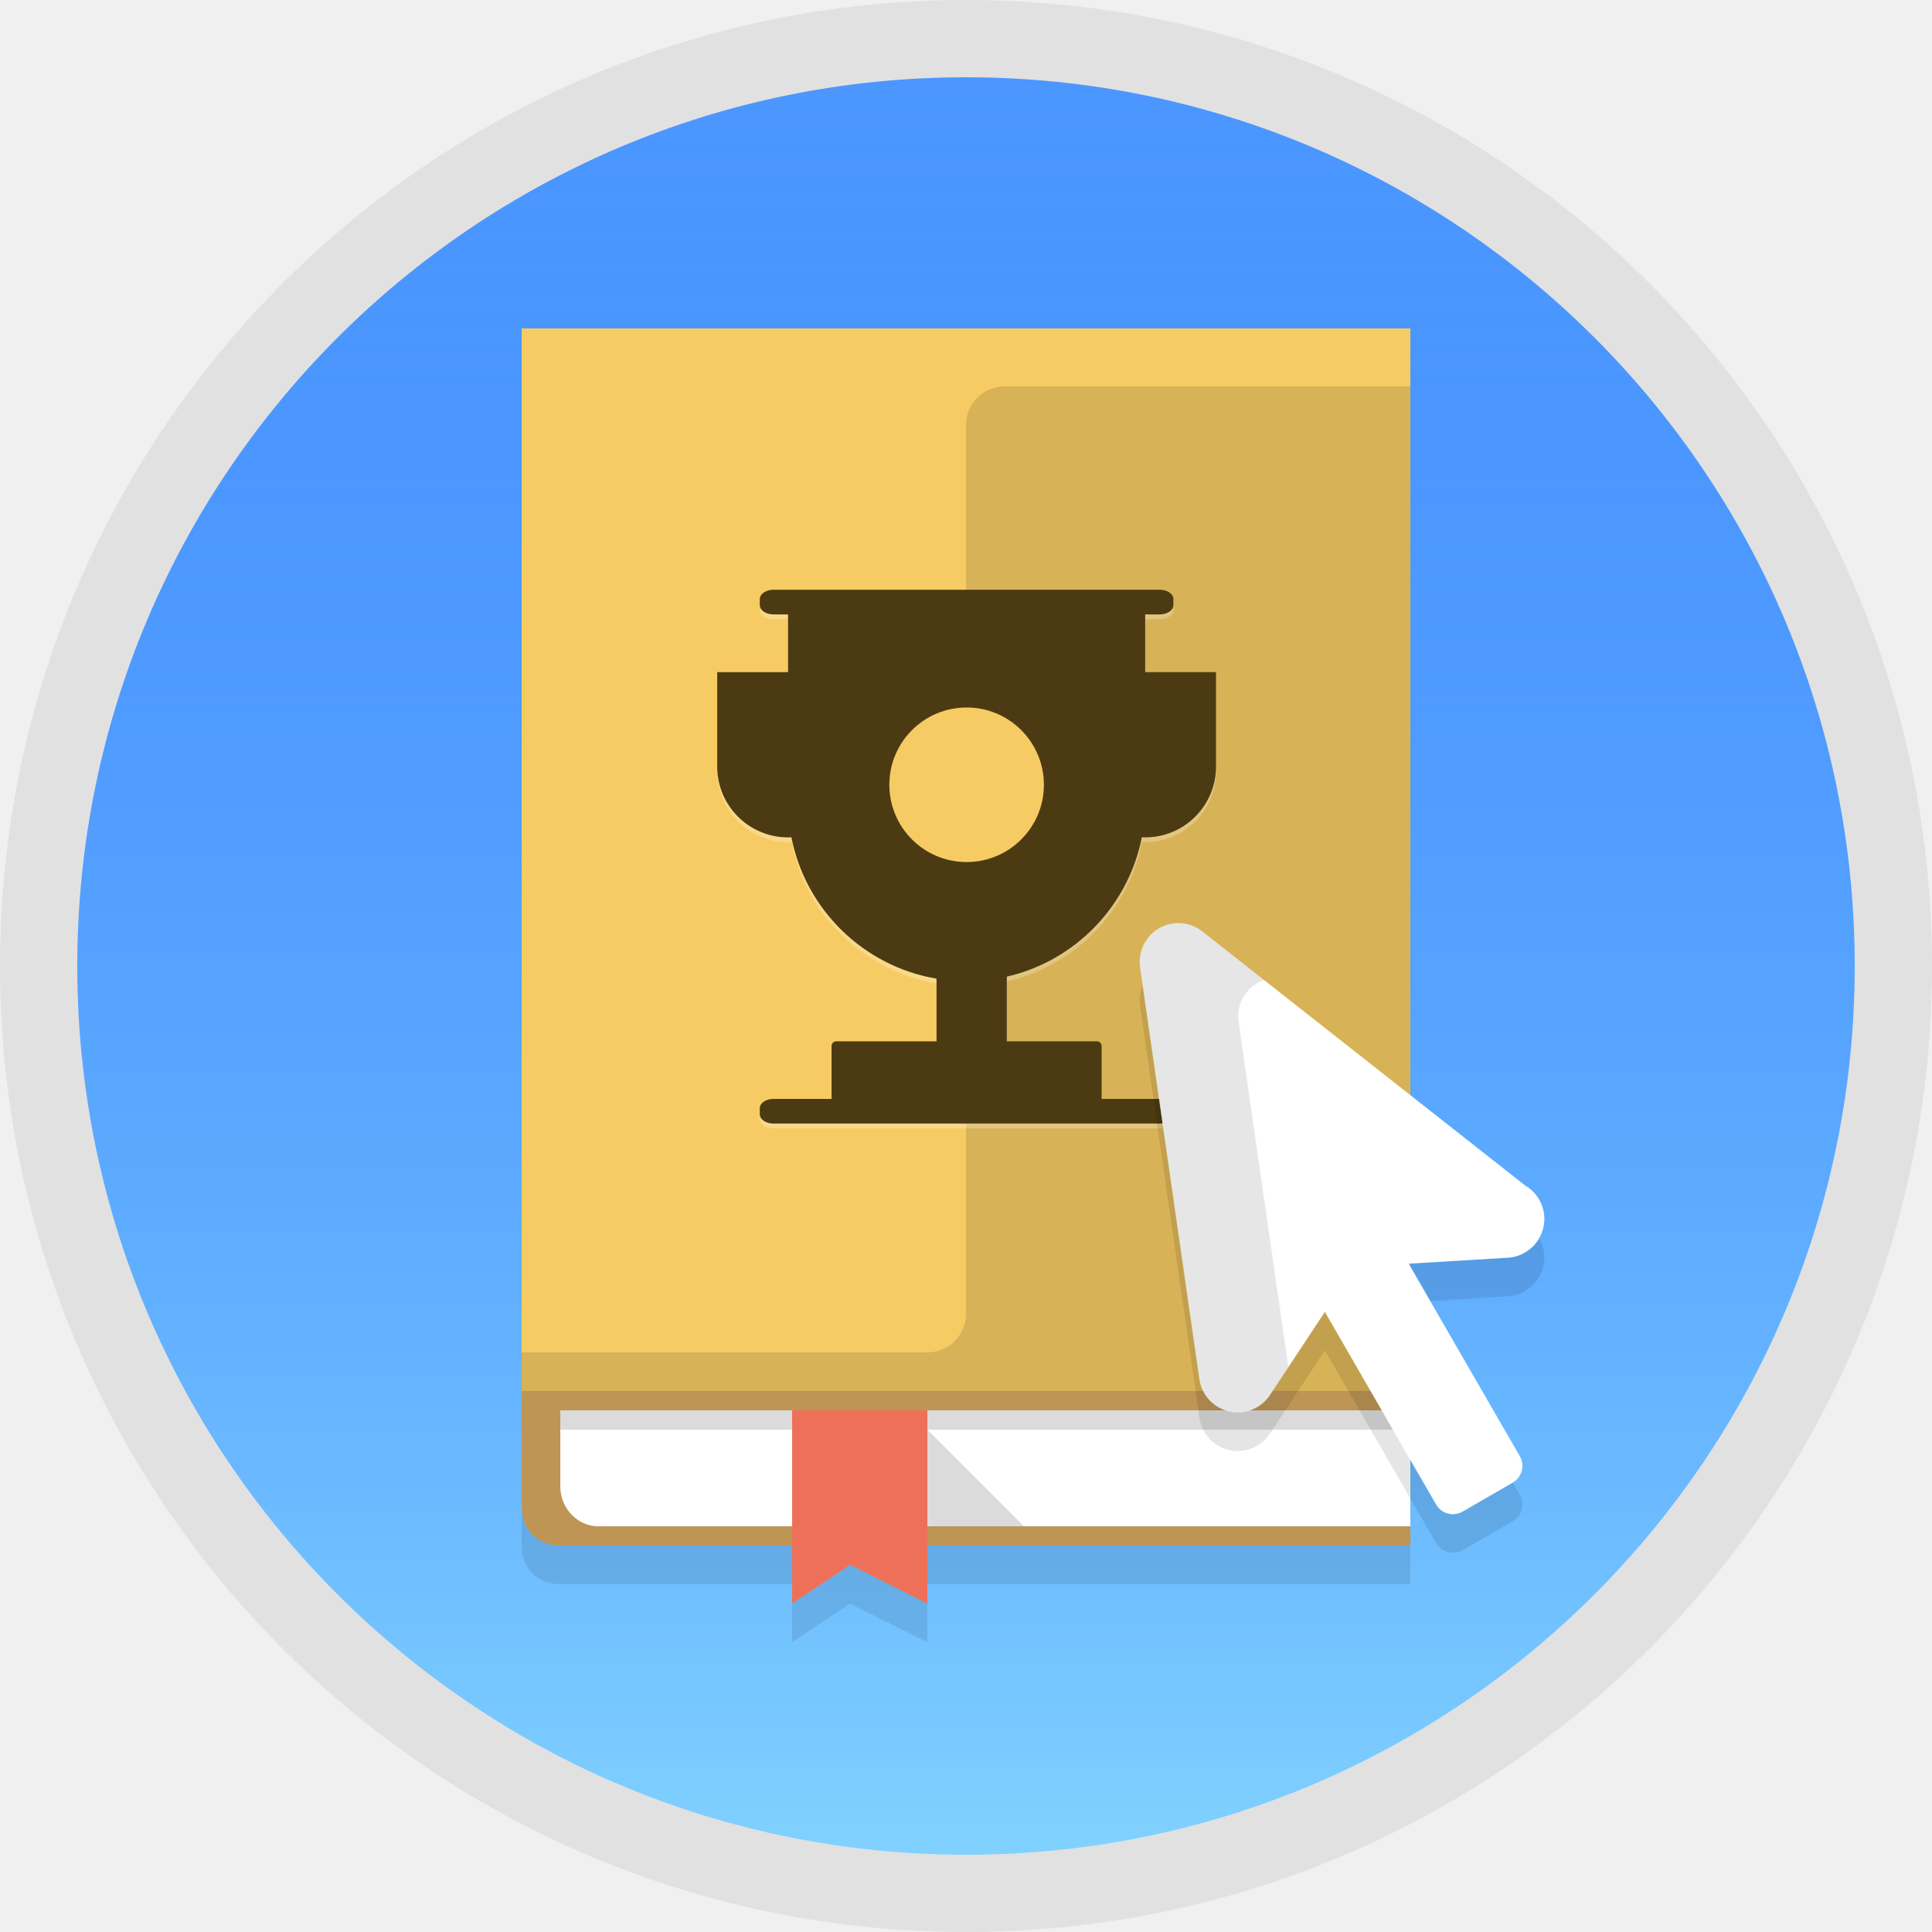
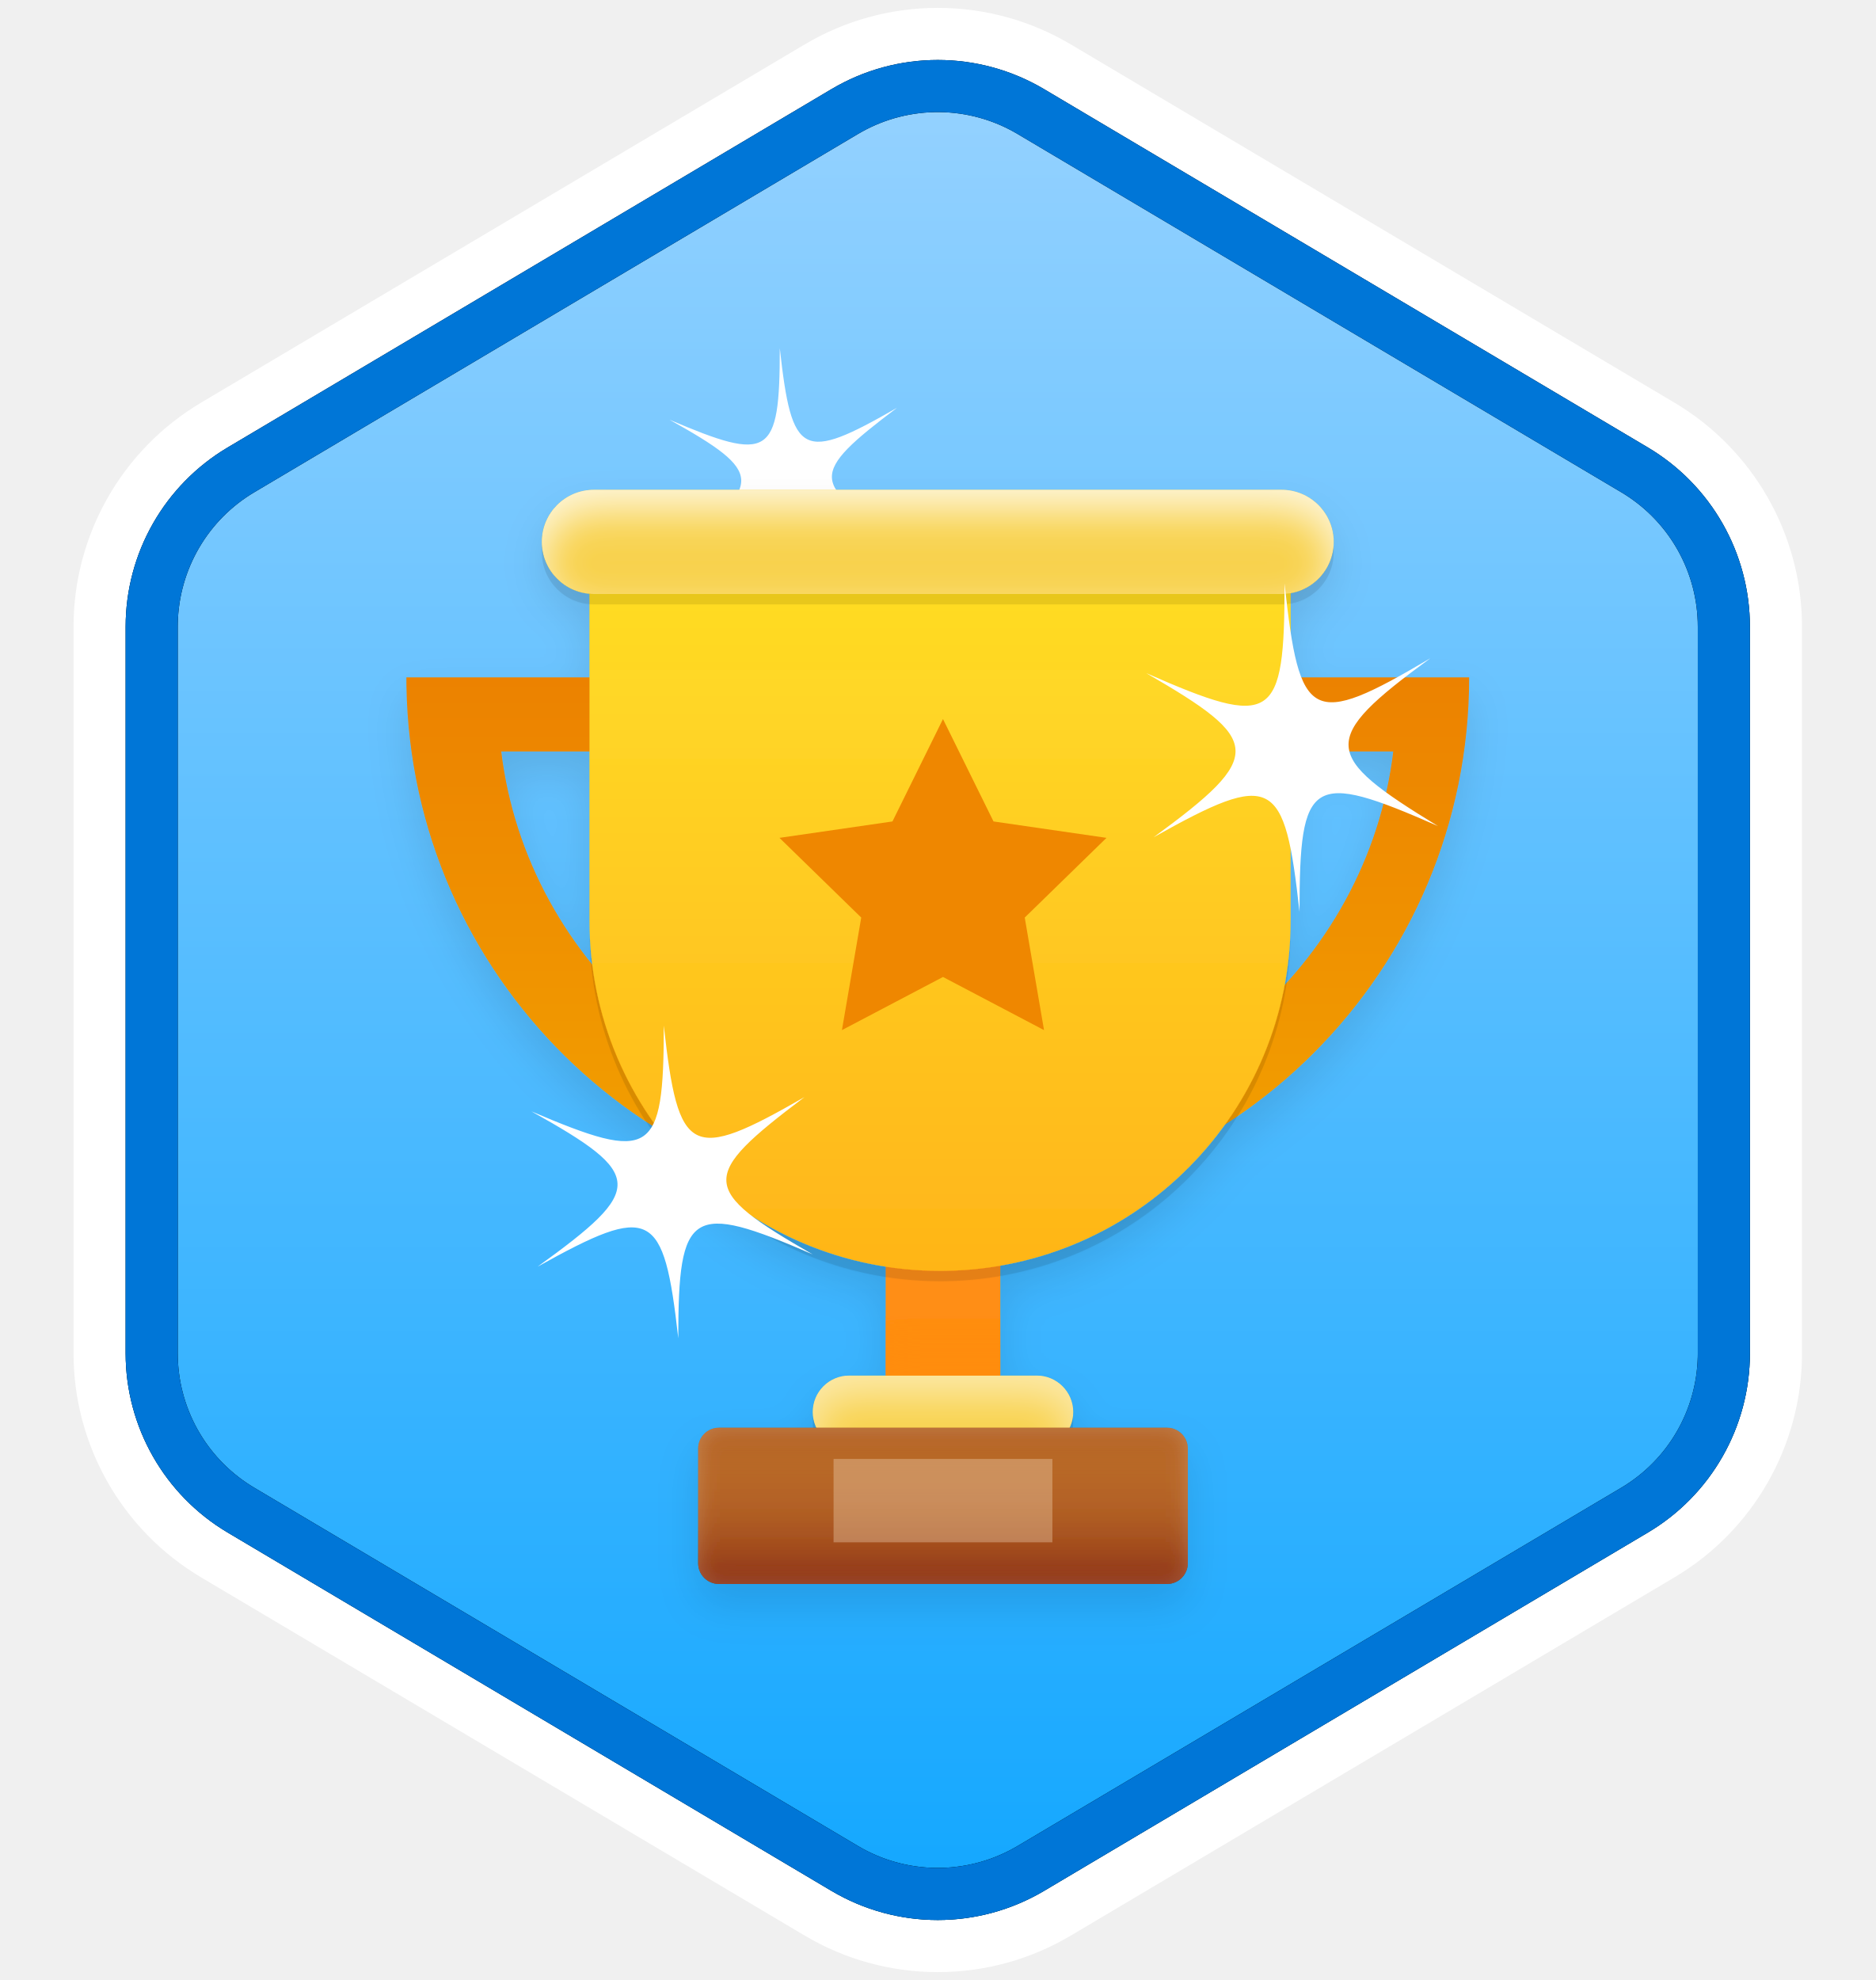
- <svg xmlns="http://www.w3.org/2000/svg" xmlns:xlink="http://www.w3.org/1999/xlink" width="100px" height="100px" viewBox="0 0 100 100" version="1.1">
+ <svg xmlns="http://www.w3.org/2000/svg" xmlns:xlink="http://www.w3.org/1999/xlink" width="180px" height="190px" viewBox="0 0 180 190" version="1.1">
  <defs>
-     <linearGradient x1="50%" y1="100%" x2="50%" y2="3.061617e-15%" id="linearGradient-1">
-       <stop stop-color="#FFFFFF" stop-opacity="0.738" offset="0%" />
-       <stop stop-color="#000000" stop-opacity="0.151" offset="100%" />
+     <path d="M100.206,6.556 L158.148,40.938 C164.22,44.541 167.942,51.078 167.942,58.138 L167.942,127.862 C167.942,134.922 164.22,141.459 158.148,145.062 L100.206,179.444 C93.914,183.177 86.086,183.177 79.794,179.444 L21.852,145.062 C15.78,141.459 12.058,134.922 12.058,127.862 L12.058,58.138 C12.058,51.078 15.78,44.541 21.852,40.938 L79.794,6.556 C86.086,2.823 93.914,2.823 100.206,6.556 Z" id="path-1" />
+     <linearGradient x1="50%" y1="0%" x2="50%" y2="100%" id="linearGradient-3">
+       <stop stop-color="#99D3FF" offset="0%" />
+       <stop stop-color="#0FA6FF" offset="100%" />
    </linearGradient>
-     <rect id="path-2" x="0" y="0" width="96" height="96" rx="48" />
-     <filter x="-8.3%" y="-5.9%" width="116.7%" height="111.8%" filterUnits="objectBoundingBox" id="filter-4">
+     <path d="M88.206,3.056 L146.148,37.438 C152.22,41.041 155.942,47.578 155.942,54.638 L155.942,124.362 C155.942,131.422 152.22,137.959 146.148,141.562 L88.206,175.944 C81.914,179.677 74.086,179.677 67.794,175.944 L9.852,141.562 C3.78,137.959 0.058,131.422 0.058,124.362 L0.058,54.638 C0.058,47.578 3.78,41.041 9.852,37.438 L67.794,3.056 C74.086,-0.677 81.914,-0.677 88.206,3.056 Z M85.655,7.356 C81.043,4.62 75.331,4.557 70.669,7.17 L70.345,7.356 L12.403,41.738 C7.951,44.38 5.183,49.126 5.062,54.286 L5.058,54.638 L5.058,124.362 C5.058,129.539 7.727,134.341 12.102,137.078 L12.403,137.262 L70.345,171.644 C74.957,174.38 80.669,174.443 85.331,171.83 L85.655,171.644 L143.597,137.262 C148.049,134.62 150.817,129.874 150.938,124.714 L150.942,124.362 L150.942,54.638 C150.942,49.461 148.273,44.659 143.898,41.922 L143.597,41.738 L85.655,7.356 Z" id="path-4" />
+     <filter x="-11.7%" y="-11.4%" width="123.3%" height="122.9%" filterUnits="objectBoundingBox" id="filter-6">
      <feOffset dx="0" dy="2" in="SourceAlpha" result="shadowOffsetOuter1" />
-       <feColorMatrix values="0 0 0 0 0   0 0 0 0 0   0 0 0 0 0  0 0 0 0.096 0" type="matrix" in="shadowOffsetOuter1" result="shadowMatrixOuter1" />
+       <feGaussianBlur stdDeviation="2" in="shadowOffsetOuter1" result="shadowBlurOuter1" />
+       <feColorMatrix values="0 0 0 0 0   0 0 0 0 0   0 0 0 0 0  0 0 0 0.1 0" type="matrix" in="shadowBlurOuter1" result="shadowMatrixOuter1" />
      <feMerge>
        <feMergeNode in="shadowMatrixOuter1" />
        <feMergeNode in="SourceGraphic" />
      </feMerge>
    </filter>
-     <path d="M3.789,1.332 L3.034,1.332 C2.643,1.332 2.326,1.116 2.326,0.849 L2.326,0.816 L2.326,0.539 C2.326,0.272 2.643,0.056 3.034,0.056 L22.511,0.056 L23.03,0.056 C23.42,0.056 23.736,0.272 23.736,0.539 L23.736,0.849 C23.736,1.116 23.42,1.332 23.03,1.332 L22.275,1.332 L22.275,4.319 L25.941,4.319 L25.941,9.208 C25.941,11.232 24.3,12.873 22.275,12.873 C22.217,12.873 22.158,12.872 22.101,12.869 C21.398,16.438 18.641,19.269 15.113,20.081 L15.113,23.428 L19.776,23.428 C19.911,23.428 20.022,23.538 20.022,23.675 L20.022,26.409 L22.511,26.409 L23.03,26.409 C23.42,26.409 23.736,26.626 23.736,26.893 L23.736,27.202 C23.736,27.47 23.42,27.686 23.03,27.686 L3.034,27.686 C2.643,27.686 2.326,27.47 2.326,27.202 L2.326,27.17 L2.326,26.893 C2.326,26.626 2.643,26.409 3.034,26.409 L6.041,26.409 L6.041,23.675 C6.041,23.538 6.152,23.428 6.288,23.428 L11.474,23.428 L11.474,20.185 C7.696,19.544 4.7,16.613 3.963,12.869 C3.905,12.872 3.847,12.873 3.789,12.873 C1.764,12.873 0.122,11.232 0.122,9.208 L0.122,4.319 L3.789,4.319 L3.789,1.332 Z" id="path-5" />
-     <filter x="-0.5%" y="-0.5%" width="101.0%" height="101.8%" filterUnits="objectBoundingBox" id="filter-6">
-       <feOffset dx="0" dy="0.25" in="SourceAlpha" result="shadowOffsetOuter1" />
-       <feColorMatrix values="0 0 0 0 1   0 0 0 0 1   0 0 0 0 1  0 0 0 0.249 0" type="matrix" in="shadowOffsetOuter1" />
+     <linearGradient x1="50%" y1="0%" x2="50%" y2="88.35%" id="linearGradient-7">
+       <stop stop-color="#EC8200" offset="0%" />
+       <stop stop-color="#F29E00" offset="100%" />
+     </linearGradient>
+     <rect id="path-8" x="0" y="0" width="11" height="25" />
+     <filter x="-44.9%" y="-116.6%" width="189.8%" height="333.1%" filterUnits="objectBoundingBox" id="filter-10">
+       <feGaussianBlur stdDeviation="4" in="SourceGraphic" />
    </filter>
-     <filter x="-13.3%" y="-11.1%" width="126.7%" height="122.2%" filterUnits="objectBoundingBox" id="filter-7">
-       <feOffset dx="0" dy="2" in="SourceAlpha" result="shadowOffsetOuter1" />
-       <feColorMatrix values="0 0 0 0 0   0 0 0 0 0   0 0 0 0 0  0 0 0 0.103 0" type="matrix" in="shadowOffsetOuter1" result="shadowMatrixOuter1" />
+     <filter x="-3.7%" y="-3.4%" width="107.4%" height="106.8%" filterUnits="objectBoundingBox" id="filter-11">
+       <feOffset dx="0" dy="1" in="SourceAlpha" result="shadowOffsetOuter1" />
+       <feColorMatrix values="0 0 0 0 0   0 0 0 0 0   0 0 0 0 0  0 0 0 0.1 0" type="matrix" in="shadowOffsetOuter1" result="shadowMatrixOuter1" />
      <feMerge>
        <feMergeNode in="shadowMatrixOuter1" />
        <feMergeNode in="SourceGraphic" />
      </feMerge>
    </filter>
-     <path d="M24.748,24.446 L16.847,4.693 C16.544,3.934 15.807,3.436 14.99,3.436 C14.173,3.436 13.436,3.934 13.133,4.693 L5.133,24.693 C4.825,25.464 5.025,26.345 5.635,26.908 C6.248,27.471 7.141,27.595 7.884,27.225 L14.99,23.672 L22.095,27.225 C22.38,27.367 22.685,27.436 22.99,27.436 C22.997,27.435 23.004,27.435 23.009,27.436 C24.115,27.436 25.009,26.54 25.009,25.436 C25.009,25.076 24.915,24.738 24.748,24.446" id="path-8" />
-     <filter x="-12.5%" y="-10.4%" width="125.0%" height="120.8%" filterUnits="objectBoundingBox" id="filter-9">
-       <feOffset dx="3" dy="5" in="SourceAlpha" result="shadowOffsetInner1" />
+     <linearGradient x1="50%" y1="2.046%" x2="50%" y2="100%" id="linearGradient-12">
+       <stop stop-color="#FFE02A" offset="0%" />
+       <stop stop-color="#FFB518" offset="100%" />
+     </linearGradient>
+     <path d="M67.865,1.182 L67.865,39.308 C67.865,57.702 53.105,72.649 34.776,72.946 L34.219,72.95 C15.637,72.95 0.573,57.89 0.573,39.308 L0.573,1.182 L0.577,0.658 L67.861,0.658 C67.863,0.832 67.865,1.007 67.865,1.182 Z" id="path-13" />
+     <filter x="-28.6%" y="-116.2%" width="157.1%" height="332.5%" filterUnits="objectBoundingBox" id="filter-15">
+       <feGaussianBlur stdDeviation="8" in="SourceGraphic" />
+     </filter>
+     <path d="M13.871,5 C13.871,2.239 16.104,0 18.872,0 L84.87,0 C87.632,0 89.871,2.244 89.871,5 L89.871,5 C89.871,7.761 87.638,10 84.87,10 L18.872,10 C16.11,10 13.871,7.756 13.871,5 L13.871,5 Z" id="path-16" />
+     <filter x="-0.7%" y="-5.0%" width="101.3%" height="120.0%" filterUnits="objectBoundingBox" id="filter-17">
+       <feOffset dx="0" dy="1" in="SourceAlpha" result="shadowOffsetOuter1" />
+       <feColorMatrix values="0 0 0 0 0   0 0 0 0 0   0 0 0 0 0  0 0 0 0.09 0" type="matrix" in="shadowOffsetOuter1" />
+     </filter>
+     <filter x="-3.9%" y="-30.0%" width="107.9%" height="170.0%" filterUnits="objectBoundingBox" id="filter-18">
+       <feGaussianBlur stdDeviation="2" in="SourceAlpha" result="shadowBlurInner1" />
+       <feOffset dx="0" dy="2" in="shadowBlurInner1" result="shadowOffsetInner1" />
      <feComposite in="shadowOffsetInner1" in2="SourceAlpha" operator="arithmetic" k2="-1" k3="1" result="shadowInnerInner1" />
-       <feColorMatrix values="0 0 0 0 0   0 0 0 0 0   0 0 0 0 0  0 0 0 0.098 0" type="matrix" in="shadowInnerInner1" />
+       <feColorMatrix values="0 0 0 0 1   0 0 0 0 1   0 0 0 0 1  0 0 0 0.792 0" type="matrix" in="shadowInnerInner1" />
+     </filter>
+     <path d="M39.871,88.5 C39.871,86.567 41.435,85 43.373,85 L61.369,85 C63.303,85 64.871,86.571 64.871,88.5 L64.871,88.5 C64.871,90.433 63.307,92 61.369,92 L43.373,92 C41.439,92 39.871,90.429 39.871,88.5 L39.871,88.5 Z" id="path-19" />
+     <filter x="-2.0%" y="-7.1%" width="104.0%" height="128.6%" filterUnits="objectBoundingBox" id="filter-20">
+       <feOffset dx="0" dy="1" in="SourceAlpha" result="shadowOffsetOuter1" />
+       <feColorMatrix values="0 0 0 0 0   0 0 0 0 0   0 0 0 0 0  0 0 0 0.09 0" type="matrix" in="shadowOffsetOuter1" />
+     </filter>
+     <filter x="-12.0%" y="-42.9%" width="124.0%" height="200.0%" filterUnits="objectBoundingBox" id="filter-21">
+       <feGaussianBlur stdDeviation="2" in="SourceAlpha" result="shadowBlurInner1" />
+       <feOffset dx="0" dy="2" in="shadowBlurInner1" result="shadowOffsetInner1" />
+       <feComposite in="shadowOffsetInner1" in2="SourceAlpha" operator="arithmetic" k2="-1" k3="1" result="shadowInnerInner1" />
+       <feColorMatrix values="0 0 0 0 1   0 0 0 0 1   0 0 0 0 1  0 0 0 0.521 0" type="matrix" in="shadowInnerInner1" />
+     </filter>
+     <linearGradient x1="50%" y1="0%" x2="50%" y2="100%" id="linearGradient-22">
+       <stop stop-color="#FFFFFF" stop-opacity="0.028" offset="0%" />
+       <stop stop-color="#000000" stop-opacity="0.5" offset="100%" />
+     </linearGradient>
+     <rect id="path-23" x="28.871" y="90" width="47" height="15" rx="2" />
+     <filter x="-2.1%" y="-6.7%" width="104.3%" height="113.3%" filterUnits="objectBoundingBox" id="filter-24">
+       <feGaussianBlur stdDeviation="1" in="SourceAlpha" result="shadowBlurInner1" />
+       <feOffset dx="0" dy="0" in="shadowBlurInner1" result="shadowOffsetInner1" />
+       <feComposite in="shadowOffsetInner1" in2="SourceAlpha" operator="arithmetic" k2="-1" k3="1" result="shadowInnerInner1" />
+       <feColorMatrix values="0 0 0 0 1   0 0 0 0 1   0 0 0 0 1  0 0 0 0.197 0" type="matrix" in="shadowInnerInner1" />
    </filter>
  </defs>
  <g id="Badges" stroke="none" stroke-width="1" fill="none" fill-rule="evenodd">
-     <g id="Special-Badges" transform="translate(-50, -860)">
-       <g id="Special-Badges/generic-badge" transform="translate(50, 860)">
-         <g id="Mask" transform="translate(2, 2)">
-           <mask id="mask-3" fill="white">
-             <use xlink:href="#path-2" />
-           </mask>
-           <g id="BG">
-             <use fill="#55A2FF" xlink:href="#path-2" />
-             <use fill-opacity="0.75" fill="url(#linearGradient-1)" style="mix-blend-mode: overlay;" xlink:href="#path-2" />
-           </g>
-           <g id="Book-1" filter="url(#filter-4)" mask="url(#mask-3)">
-             <g transform="translate(24, 14)" id="Book">
-               <g transform="translate(0.167481, 0.387536)">
-                 <path d="M0.833,55.612 L0.833,61.612 C0.84,62.807 1.671,63.615 2.833,63.612 L46.833,63.612 L46.833,55.612 L0.833,55.612 Z" id="Shape" fill="#BE9555" fill-rule="nonzero" />
-                 <path d="M2.833,56.612 L2.833,60.612 C2.867,61.718 3.753,62.615 4.788,62.612 L46.833,62.612 L46.833,56.612 L2.833,56.612 Z" id="Shape" fill="#FFFFFF" fill-rule="nonzero" />
-                 <polygon id="Shape" fill="#4F4D52" fill-rule="nonzero" opacity="0.2" points="2.833 56.612 2.833 57.612 46.833 57.612 46.833 56.612" />
-                 <polygon id="Shape" fill="#4F4D52" fill-rule="nonzero" opacity="0.2" points="20.833 56.612 26.833 62.612 20.833 62.612" />
-                 <polygon id="Shape" fill="#EF6F59" fill-rule="nonzero" points="21.833 66.612 17.833 64.612 14.833 66.612 14.833 56.612 21.833 56.612" />
-                 <polygon id="Shape" fill="#F7CB64" fill-rule="nonzero" points="46.833 55.612 0.833 55.612 0.833 0.612 46.833 0.612" />
-                 <path d="M23.833,51.612 C23.833,52.716 22.938,53.612 21.833,53.612 L0.833,53.612 L0.833,55.612 L46.833,55.612 L46.833,3.612 L25.833,3.612 C24.727,3.612 23.833,4.507 23.833,5.612 L23.833,51.612 Z" id="Fill-361" fill-opacity="0.127" fill="#000000" />
+     <g id="Generic-Trophy-and-Badge" transform="translate(-120, -35)">
+       <g id="Generic-Trophy-and-Badge/generic-trophy" transform="translate(158, 68)">
+         <g id="Trophy-Plates/Hex" transform="translate(2, 12)">
+           <g id="BG" transform="translate(-40, -43)">
+             <mask id="mask-2" fill="white">
+               <use xlink:href="#path-1" />
+             </mask>
+             <path stroke="#FFFFFF" stroke-width="5" d="M101.482,4.406 C97.943,2.306 93.971,1.256 90,1.256 C86.029,1.256 82.057,2.306 78.518,4.406 L20.576,38.788 C13.745,42.842 9.558,50.196 9.558,58.138 L9.558,127.862 C9.558,135.804 13.745,143.158 20.576,147.212 L78.518,181.594 C82.057,183.694 86.029,184.744 90,184.744 C93.971,184.744 97.943,183.694 101.482,181.594 L159.424,147.212 C166.255,143.158 170.442,135.804 170.442,127.862 L170.442,58.138 C170.442,50.196 166.255,42.842 159.424,38.788 L101.482,4.406 Z" />
+             <g id="Colors/Microsoft-365/BG-Gradient-1" mask="url(#mask-2)" fill="url(#linearGradient-3)">
+               <g transform="translate(0, 0.5)" id="Rectangle">
+                 <rect x="0" y="0" width="180" height="185" />
              </g>
            </g>
          </g>
-           <g id="Trophey" mask="url(#mask-3)">
-             <g transform="translate(35, 28.46969)">
-               <g id="Combined-Shape" fill="none">
-                 <use fill="black" fill-opacity="1" filter="url(#filter-6)" xlink:href="#path-5" />
-                 <use fill="#4C3B12" fill-rule="evenodd" xlink:href="#path-5" />
-               </g>
-               <circle id="Oval" fill="#F7CB64" fill-rule="evenodd" cx="13.032" cy="10.15" r="4" />
-             </g>
-           </g>
-           <g id="Group-8" filter="url(#filter-7)" mask="url(#mask-3)">
-             <g transform="translate(49, 41)">
-               <rect id="Rectangle" fill="#FFFFFF" fill-rule="evenodd" transform="translate(20, 24.09644) rotate(-30) translate(-20, -24.09644) " x="17.5" y="12.096" width="5" height="24" rx="1" />
-               <g id="Fill-188" fill="none" transform="translate(15, 15.43619) rotate(-30) translate(-15, -15.43619) ">
-                 <use fill="#FFFFFF" fill-rule="evenodd" xlink:href="#path-8" />
-                 <use fill="black" fill-opacity="1" filter="url(#filter-9)" xlink:href="#path-8" />
+           <g id="Border" transform="translate(-28, -39.5)">
+             <mask id="mask-5" fill="white">
+               <use xlink:href="#path-4" />
+             </mask>
+             <use fill="#000000" fill-rule="nonzero" xlink:href="#path-4" />
+             <g id="Colors/Microsoft-365/Border" mask="url(#mask-5)" fill="#0076D7">
+               <g transform="translate(-12, -3)" id="Microsoft-365/Border">
+                 <rect x="0" y="0" width="180" height="185" />
              </g>
            </g>
          </g>
        </g>
-         <rect id="Azure-Border" stroke="#E1E1E1" stroke-width="4" x="2" y="2" width="96" height="96" rx="48" />
+         <path d="M37.996,25.412 C36.837,15.117 35.845,14.628 26.746,19.692 C35.348,13.483 35.348,12.339 26.25,7.274 C35.846,11.359 36.839,10.868 36.839,0.412 C37.997,10.87 38.989,11.359 48.088,6.131 C39.651,12.504 39.651,13.484 48.75,18.713 C38.989,14.464 37.997,15.119 37.997,25.411 L37.996,25.412 Z" id="Spark" fill="#FFFFFF" />
+         <path d="M67.996,65.412 C66.837,55.117 65.845,54.628 56.746,59.692 C65.348,53.483 65.348,52.339 56.25,47.274 C65.846,51.359 66.839,50.868 66.839,40.412 C67.997,50.87 68.989,51.359 78.088,46.131 C69.651,52.504 69.651,53.484 78.75,58.713 C68.989,54.464 67.997,55.119 67.997,65.411 L67.996,65.412 Z" id="Spark" fill="#FFFFFF" />
+         <g id="Group" transform="translate(0.129032, 14)">
+           <g id="Trophy" filter="url(#filter-6)">
+             <path d="M102.871,18 C102.871,46.167 80.037,69 51.871,69 C23.986,69 1.328,46.621 0.878,18.843 L0.871,18 L102.871,18 Z M95.585,25.108 L9.978,25.108 C12.456,45.616 30.675,61.538 52.782,61.538 C74.889,61.538 93.107,45.616 95.585,25.108 L95.585,25.108 Z" id="Combined-Shape" fill="url(#linearGradient-7)" />
+             <g id="Rectangle-46" transform="translate(46.87097, 70)">
+               <mask id="mask-9" fill="white">
+                 <use xlink:href="#path-8" />
+               </mask>
+               <use id="Mask" fill="#FF8E16" xlink:href="#path-8" />
+               <rect fill="#F07D42" style="mix-blend-mode: overlay;" filter="url(#filter-10)" mask="url(#mask-9)" x="-6.286" y="10.294" width="26.714" height="10.294" />
+             </g>
+             <g id="Rectangle-44" filter="url(#filter-11)" transform="translate(17.87097, 2)">
+               <mask id="mask-14" fill="white">
+                 <use xlink:href="#path-13" />
+               </mask>
+               <use id="Mask" fill="url(#linearGradient-12)" xlink:href="#path-13" />
+               <rect fill="#D2691B" style="mix-blend-mode: overlay;" opacity="0.3" filter="url(#filter-15)" mask="url(#mask-14)" x="-6.112" y="-7.374" width="84.045" height="20.646" />
+             </g>
+             <g id="Rectangle-43">
+               <use fill="black" fill-opacity="1" filter="url(#filter-17)" xlink:href="#path-16" />
+               <use fill="#F8D24E" fill-rule="evenodd" xlink:href="#path-16" />
+               <use fill="black" fill-opacity="1" filter="url(#filter-18)" xlink:href="#path-16" />
+             </g>
+             <g id="Rectangle-43">
+               <use fill="black" fill-opacity="1" filter="url(#filter-20)" xlink:href="#path-19" />
+               <use fill="#F8D24E" fill-rule="evenodd" xlink:href="#path-19" />
+               <use fill="black" fill-opacity="1" filter="url(#filter-21)" xlink:href="#path-19" />
+             </g>
+             <g id="Rectangle-41">
+               <use fill="#B26025" fill-rule="evenodd" xlink:href="#path-23" />
+               <use fill="url(#linearGradient-22)" fill-rule="evenodd" style="mix-blend-mode: overlay;" xlink:href="#path-23" />
+               <use fill="black" fill-opacity="1" filter="url(#filter-24)" xlink:href="#path-23" />
+             </g>
+             <rect id="Rectangle-45" fill="#FFF3D8" opacity="0.3" x="41.871" y="93" width="21" height="8" />
+           </g>
+           <polygon id="Star" fill="#EF8700" points="52.371 46.75 42.673 51.849 44.525 41.049 36.679 33.401 47.522 31.826 52.371 22 57.22 31.826 68.063 33.401 60.217 41.049 62.069 51.849" />
+           <path d="M26.966,81.412 C25.575,69.058 24.386,68.471 13.466,74.549 C23.789,67.098 23.789,65.725 12.871,59.647 C24.386,64.549 25.577,63.96 25.577,51.412 C26.968,63.961 28.158,64.549 39.077,58.275 C28.953,65.922 28.953,67.099 39.871,73.373 C28.157,68.275 26.967,69.06 26.967,81.411 L26.966,81.412 Z" id="Spark" fill="#FFFFFF" />
+         </g>
+         <path d="M86.719,54.5 C85.284,41.615 84.205,40.898 72.719,47.341 C83.49,39.467 83.129,38.033 72,31.59 C84.206,36.96 85.281,36.243 85.281,23 C86.716,36.243 87.795,36.96 99.281,30.159 C88.51,38.033 88.871,39.467 100,46.268 C87.794,40.898 86.719,41.616 86.719,54.5 Z" id="Spark" fill="#FFFFFF" />
      </g>
    </g>
  </g>
</svg>
